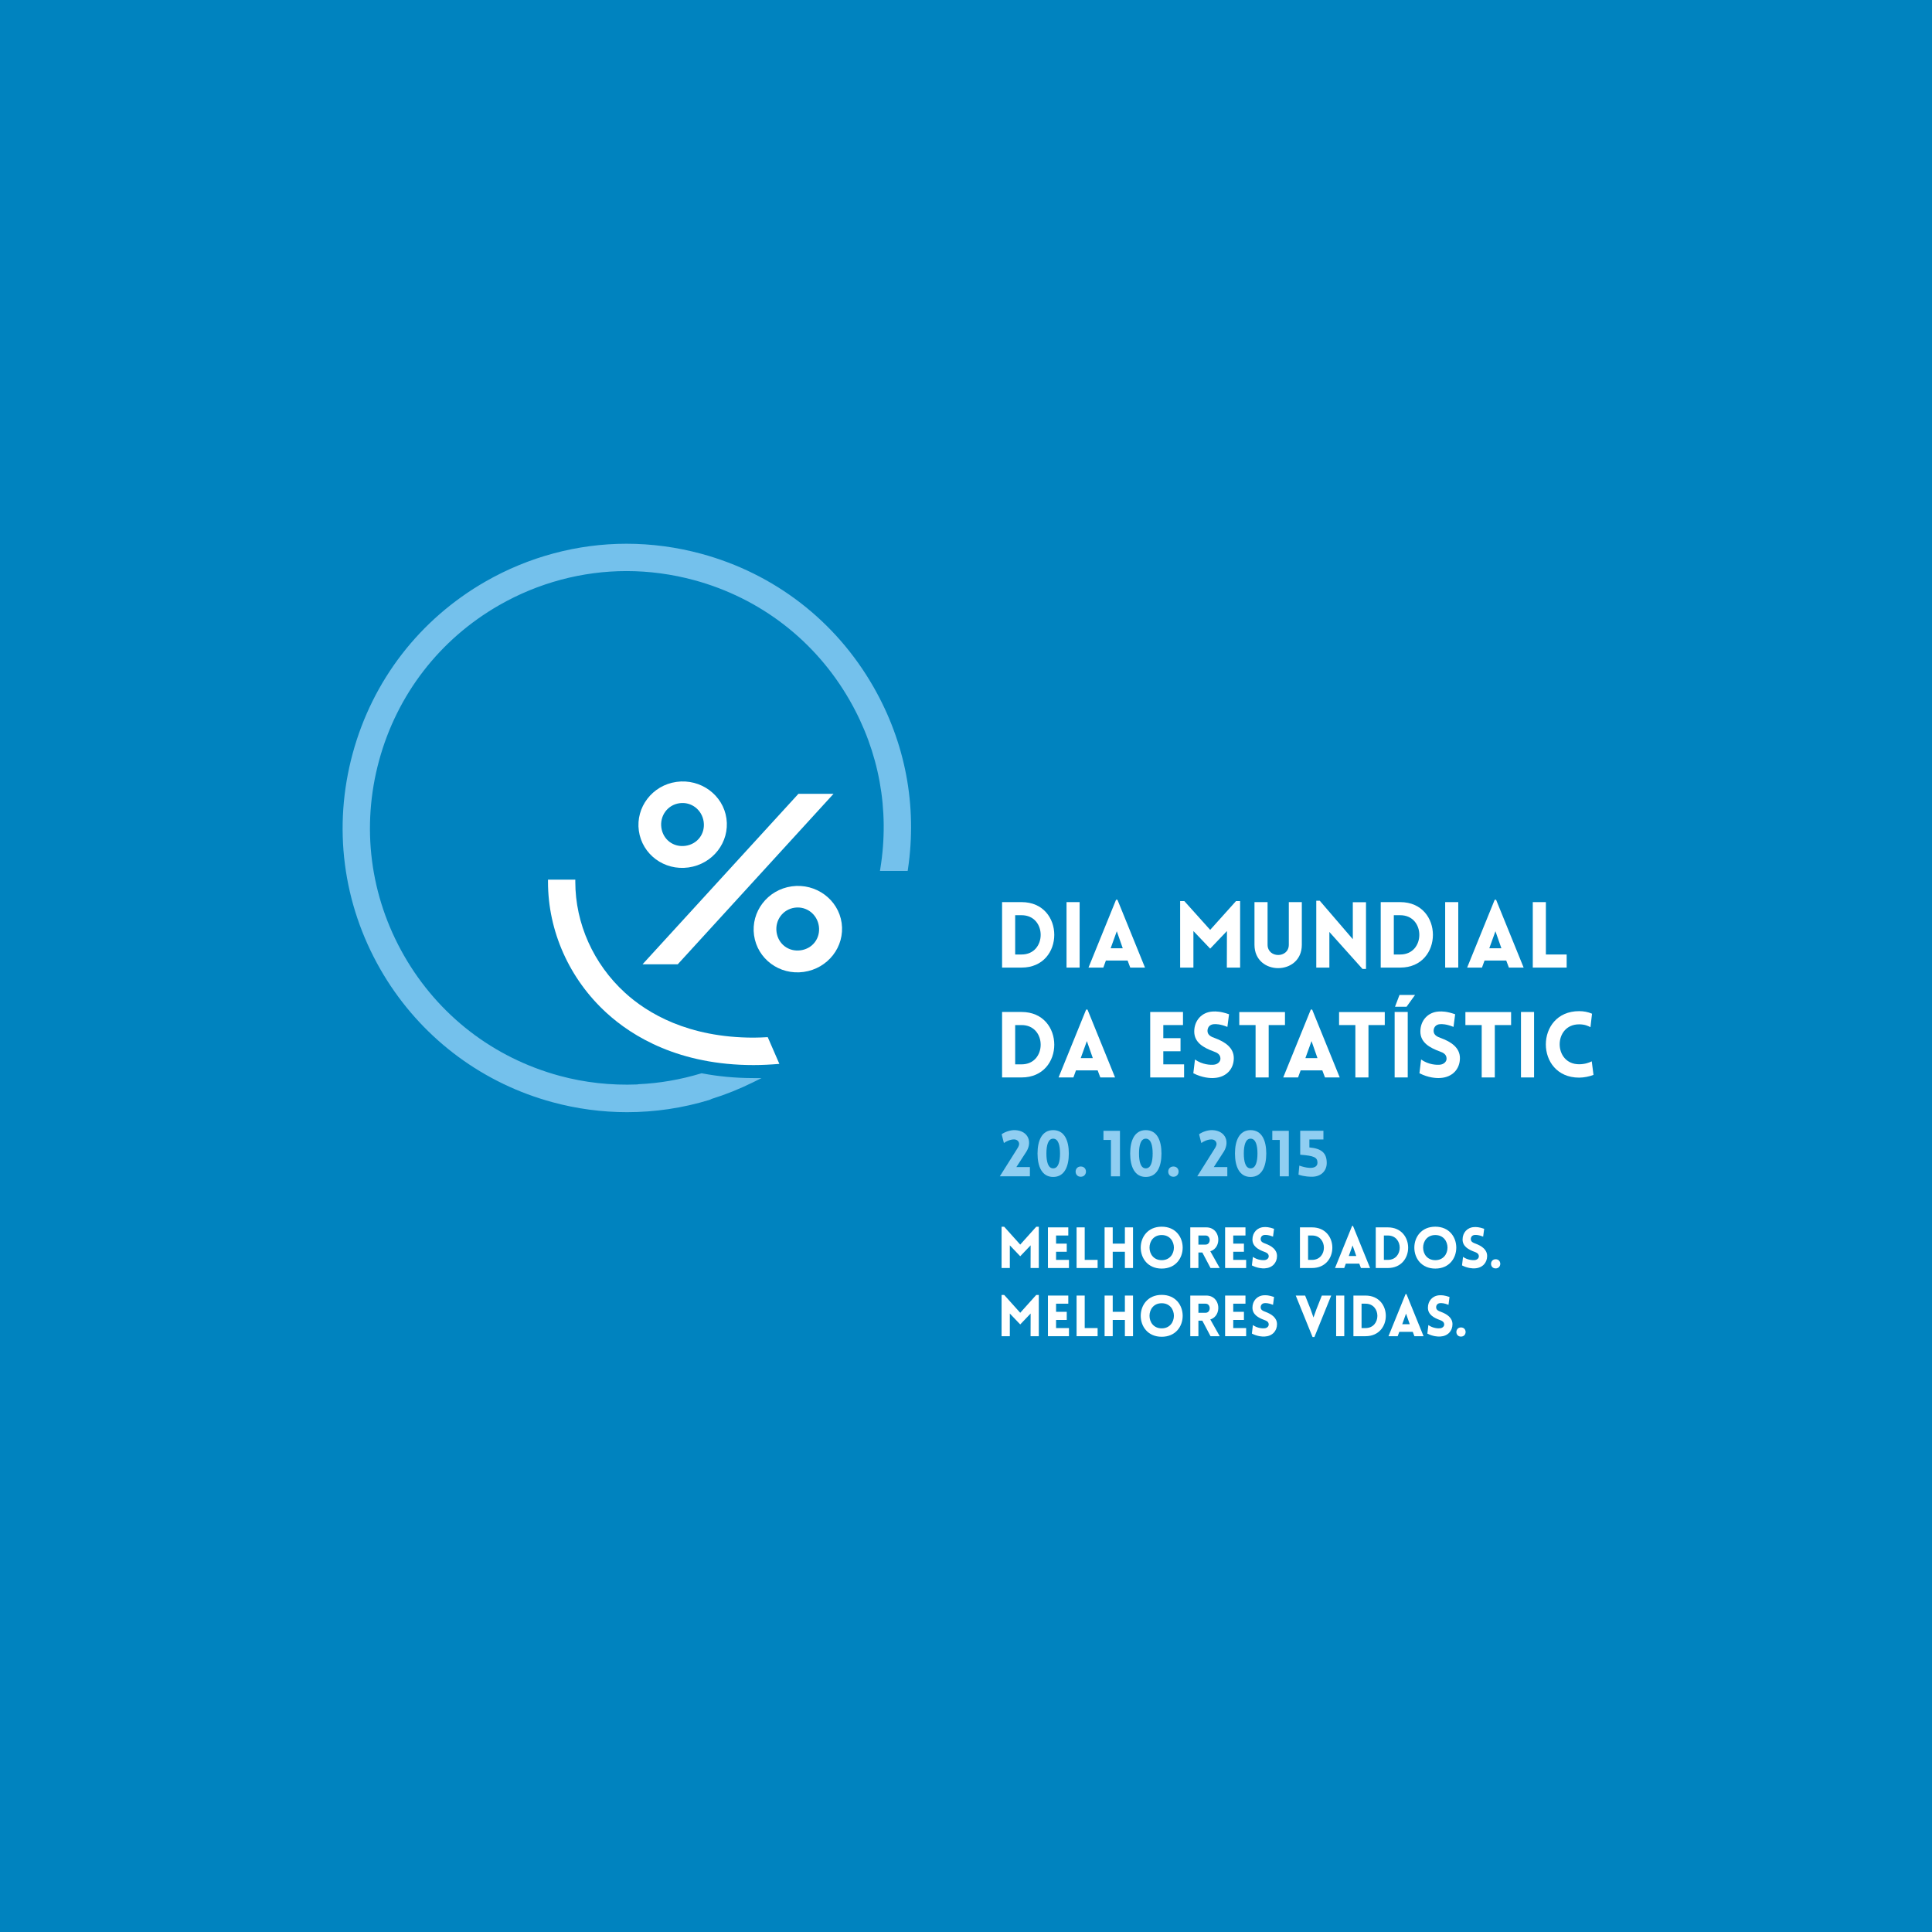
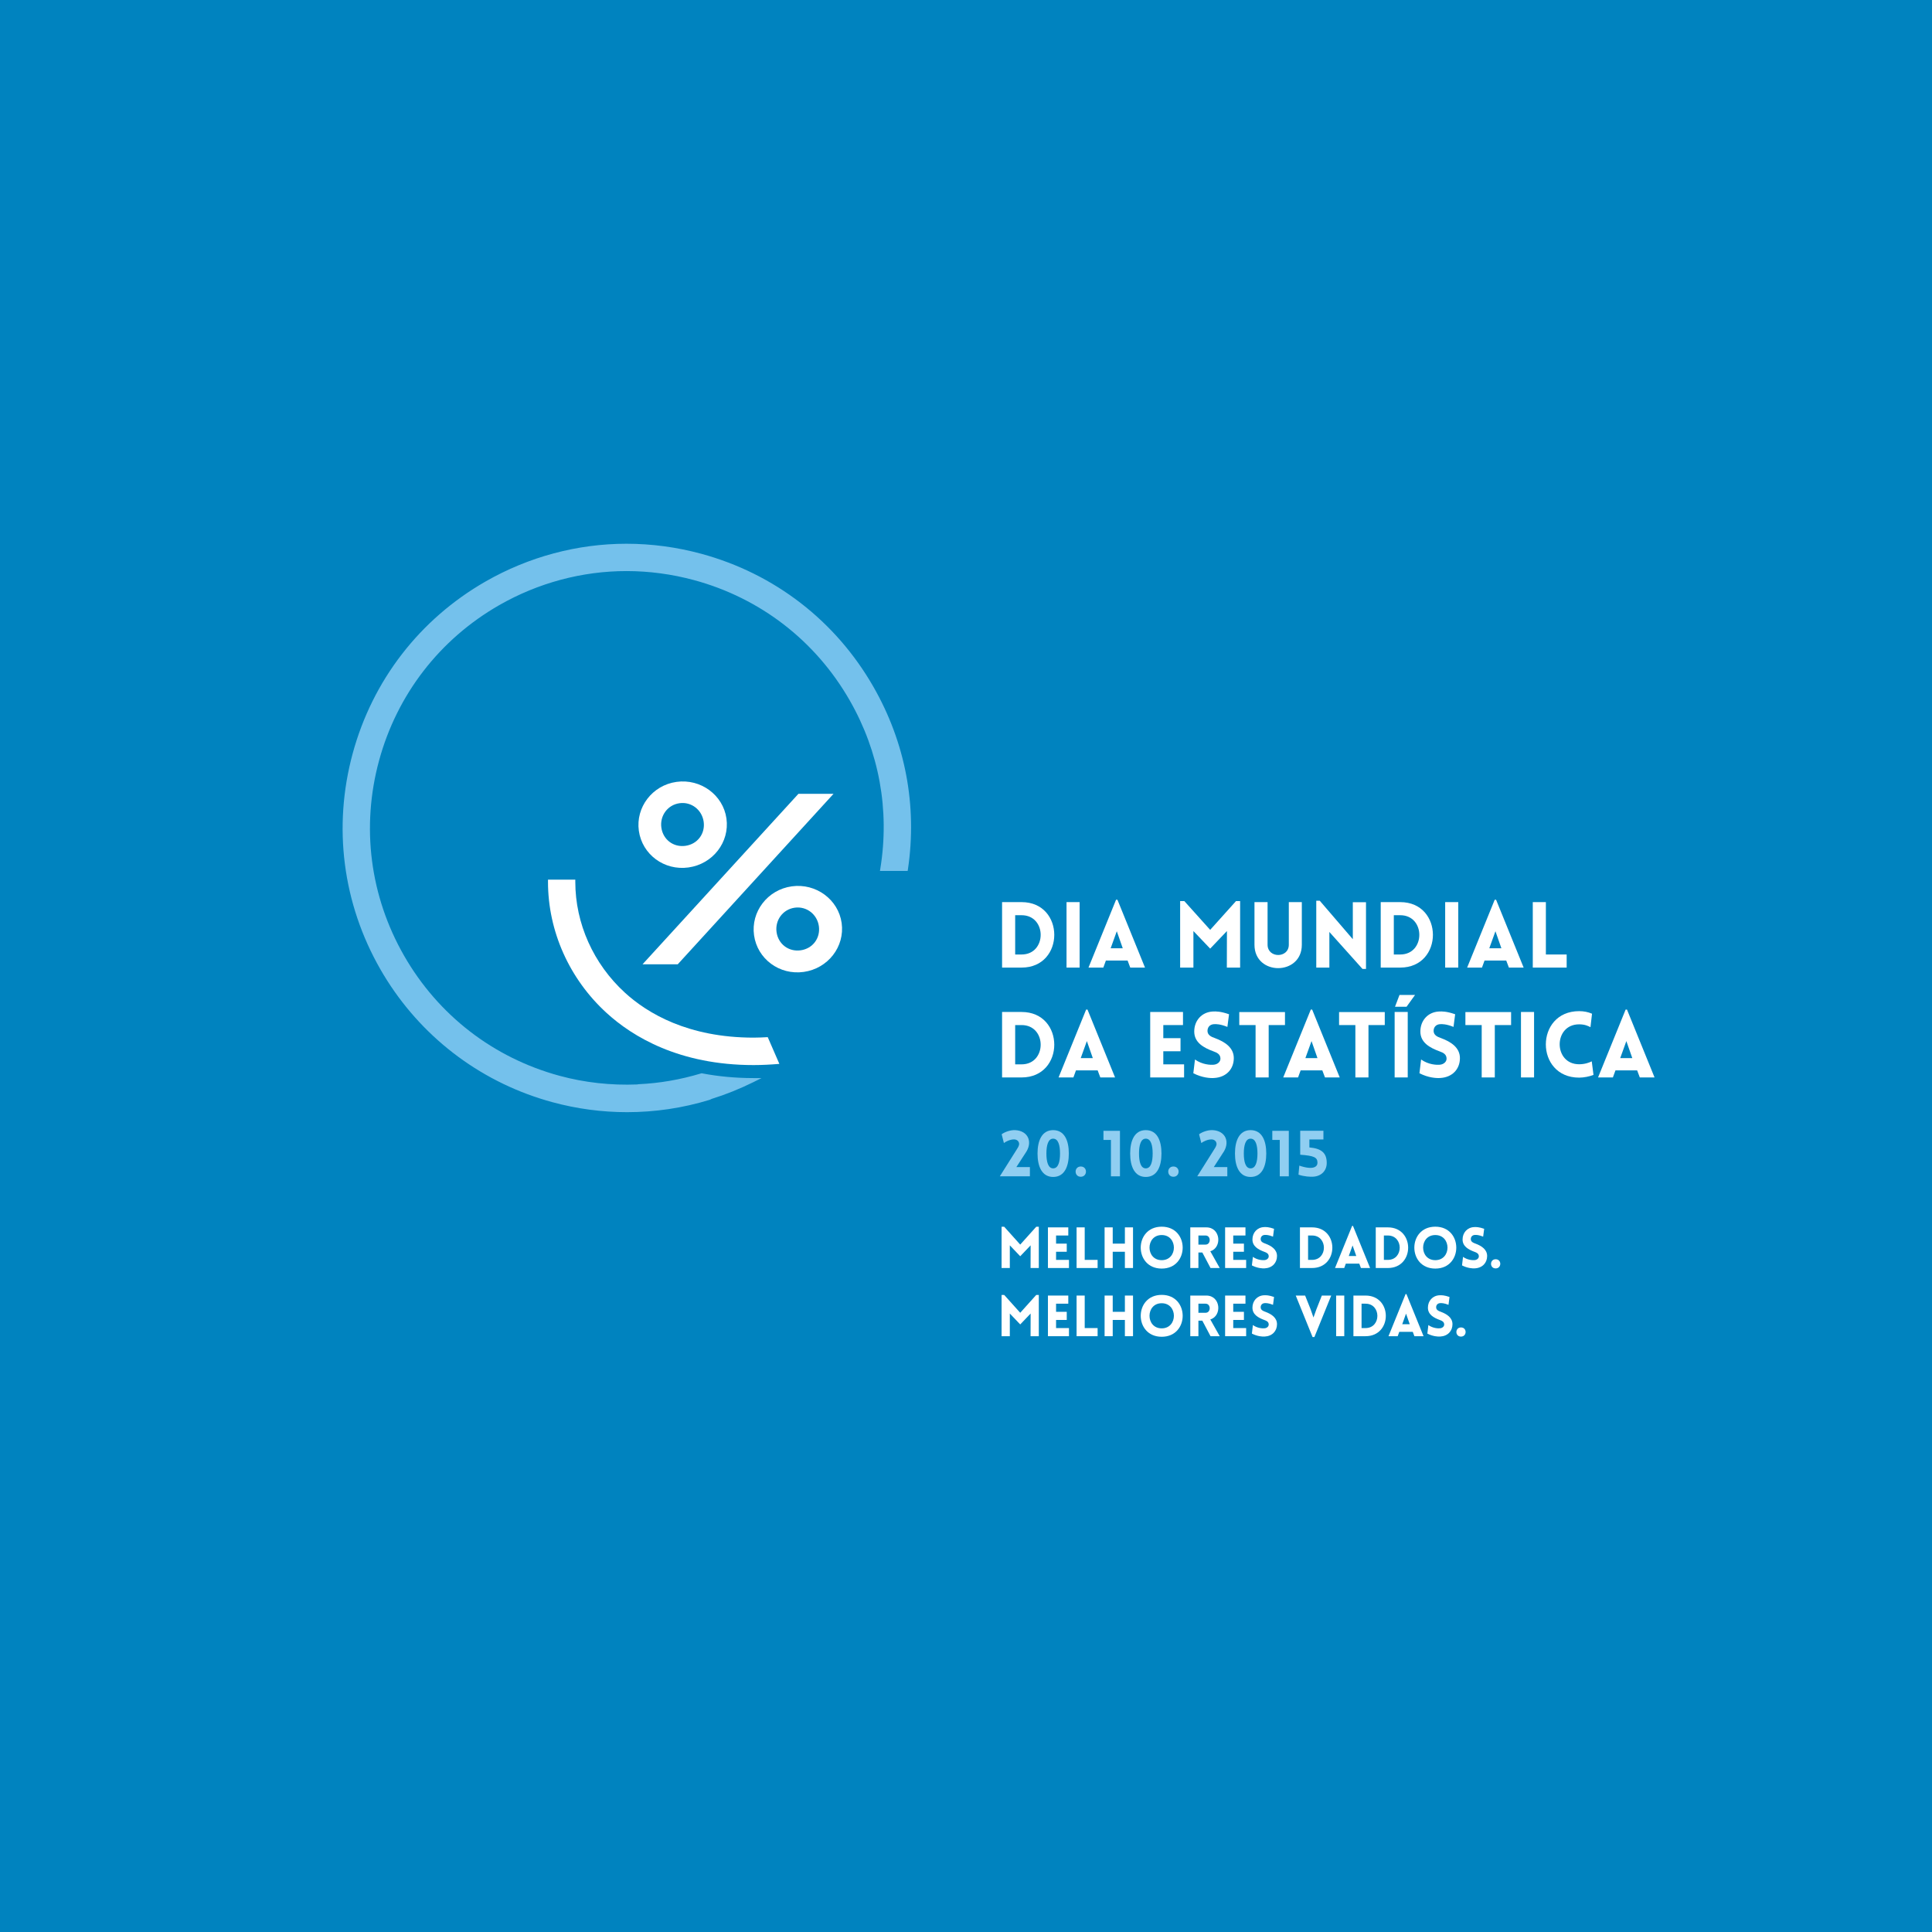
<svg xmlns="http://www.w3.org/2000/svg" version="1.1" id="Layer_1" x="0px" y="0px" width="612px" height="612px" viewBox="0 0 612 612" enable-background="new 0 0 612 612" xml:space="preserve">
  <rect y="0" fill="#0083BF" width="612.001" height="612" />
  <g>
    <g>
      <path fill="#74C1EC" d="M198.633,352.303c-7.963,0-15.911-1.065-23.633-3.159c-1.337-0.362-2.675-0.763-3.996-1.186    c-21.383-6.853-39.318-21.382-50.516-40.92c-11.952-20.857-15.072-45.121-8.78-68.323c6.294-23.203,21.253-42.567,42.107-54.52    c13.652-7.819,29.073-11.953,44.614-11.953c7.964,0,15.934,1.066,23.717,3.177c23.203,6.298,42.559,21.253,54.512,42.11    c10.146,17.694,13.933,37.674,10.955,57.776l-0.091,0.589h-8.779l0.128-0.802c2.992-18.526-0.369-36.946-9.724-53.261    c-10.804-18.858-28.302-32.371-49.268-38.061c-7.034-1.903-14.241-2.871-21.435-2.871c-14.047,0-27.985,3.736-40.324,10.804    c-18.843,10.804-32.359,28.302-38.057,49.272c-5.688,20.978-2.871,42.907,7.934,61.754c10.804,18.851,28.303,32.367,49.276,38.057    c7.933,2.153,16.259,3.067,24.578,2.735l0.415-0.076c6.597-0.295,13.268-1.443,19.818-3.423l0.166-0.045l0.166,0.03    c5.055,0.967,10.403,1.473,15.882,1.496l2.915,0.015l-2.605,1.292c-4.277,2.115-8.712,3.899-13.193,5.296l-0.172,0.09    c-0.204,0.099-0.34,0.167-0.491,0.212C216.282,350.997,207.488,352.303,198.633,352.303z" />
    </g>
    <path fill="#FFFFFF" d="M230.117,259.281c-1.043-7.419-8.129-12.678-15.821-11.605c-7.691,1.077-12.966,8.073-11.93,15.488   c1.051,7.506,8.03,12.694,15.73,11.62C225.788,273.704,231.167,266.791,230.117,259.281z M217.129,267.932   c-3.801,0.533-7.102-1.96-7.631-5.768c-0.521-3.709,1.941-7.2,5.75-7.729c3.809-0.532,7.132,2.146,7.653,5.856   C223.438,264.094,220.938,267.404,217.129,267.932z" />
    <path fill="#FFFFFF" d="M266.609,292.374c-1.043-7.416-8.122-12.678-15.812-11.605c-7.7,1.081-12.974,8.069-11.938,15.489   c1.05,7.51,8.039,12.696,15.73,11.619C262.281,306.801,267.658,299.884,266.609,292.374z M253.629,301.028   c-3.801,0.533-7.109-1.957-7.639-5.765c-0.521-3.713,1.942-7.2,5.75-7.732c3.801-0.529,7.133,2.142,7.654,5.855   C259.923,297.191,257.438,300.492,253.629,301.028z" />
    <g>
      <path fill="#FFFFFF" d="M214.682,305.467h-11.152l49.382-54.005h11.122L214.682,305.467z" />
    </g>
    <path fill="#FFFFFF" d="M243.195,328.538c-1.496,0.079-2.999,0.155-4.451,0.155c-20.821,0-33.666-7.736-40.774-14.227   c-9.997-9.134-15.731-21.933-15.731-35.125v-0.687h-8.65v0.687c0,15.617,6.754,30.75,18.548,41.517   c8.25,7.54,23.037,16.524,46.579,16.524c2.652,0,5.41-0.147,8.167-0.374L243.195,328.538z" />
  </g>
  <g>
    <g>
      <path fill="#90CEF1" d="M322.828,362.388c0-0.809-0.645-1.413-1.49-1.451c-1.277-0.083-2.871,0.748-3.33,1.148l-0.713-2.788    c1.111-0.809,2.871-1.368,4.285-1.308c4.238,0.219,5.652,3.937,3.227,7.307l-2.85,4.396h4.283v2.932h-9.527l5.389-8.56    C322.873,362.978,322.828,362.388,322.828,362.388z" />
      <path fill="#90CEF1" d="M328.658,365.395c0-4.095,1.398-7.404,4.951-7.404c3.588,0,4.963,3.309,4.963,7.404    c0,4.103-1.375,7.427-4.963,7.427C330.057,372.822,328.658,369.498,328.658,365.395z M335.783,365.395    c0-2.584-0.543-4.7-2.174-4.7c-1.596,0-2.139,2.115-2.139,4.7c0,2.607,0.543,4.708,2.139,4.708    C335.24,370.103,335.783,368.002,335.783,365.395z" />
      <path fill="#90CEF1" d="M342.357,372.762c-2.176,0-2.176-3.249,0-3.249C344.578,369.513,344.52,372.762,342.357,372.762z" />
      <path fill="#90CEF1" d="M349.543,358.21h5.227v14.416h-2.861v-11.529h-2.365V358.21z" />
      <path fill="#90CEF1" d="M358.004,365.395c0-4.095,1.391-7.404,4.941-7.404c3.596,0,4.973,3.309,4.973,7.404    c0,4.103-1.377,7.427-4.973,7.427C359.395,372.822,358.004,369.498,358.004,365.395z M365.129,365.395    c0-2.584-0.545-4.7-2.184-4.7c-1.594,0-2.139,2.115-2.139,4.7c0,2.607,0.545,4.708,2.139,4.708    C364.584,370.103,365.129,368.002,365.129,365.395z" />
      <path fill="#90CEF1" d="M371.703,372.762c-2.184,0-2.184-3.249,0-3.249C373.924,369.513,373.863,372.762,371.703,372.762z" />
      <path fill="#90CEF1" d="M385.363,362.388c0-0.809-0.643-1.413-1.49-1.451c-1.275-0.083-2.869,0.748-3.33,1.148l-0.711-2.788    c1.109-0.809,2.871-1.368,4.285-1.308c4.238,0.219,5.65,3.937,3.225,7.307l-2.848,4.396h4.283v2.932h-9.527l5.387-8.56    C385.408,362.978,385.363,362.388,385.363,362.388z" />
      <path fill="#90CEF1" d="M391.203,365.395c0-4.095,1.391-7.404,4.941-7.404c3.596,0,4.971,3.309,4.971,7.404    c0,4.103-1.375,7.427-4.971,7.427C392.594,372.822,391.203,369.498,391.203,365.395z M398.328,365.395    c0-2.584-0.545-4.7-2.184-4.7c-1.594,0-2.139,2.115-2.139,4.7c0,2.607,0.545,4.708,2.139,4.708    C397.783,370.103,398.328,368.002,398.328,365.395z" />
      <path fill="#90CEF1" d="M403.027,358.21h5.229v14.416h-2.865v-11.529h-2.363V358.21z" />
      <path fill="#90CEF1" d="M420.27,368.387c0,2.403-1.641,4.216-4.346,4.359c-0.748,0.039-2.705,0-4.602-0.649l0.264-2.864    c4.482,1.534,5.773,0.303,5.75-0.906c0-1.7-1.064-2.222-5.469-2.546v-7.593h7.352v2.765h-4.443v2.523    C418.41,363.801,420.27,365.055,420.27,368.387z" />
    </g>
-   </g>
-   <g>
-     <path fill="#FFFFFF" d="M323.607,306.503h-6.179v-20.74h6.179C337.415,285.764,337.415,306.503,323.607,306.503z M321.577,289.912   v12.444h2.03c8.063,0,8.063-12.444,0-12.444H321.577z" />
-     <path fill="#FFFFFF" d="M337.845,306.503v-20.74h4.148v20.74H337.845z" />
-     <path fill="#FFFFFF" d="M353.535,285.009h0.435l8.731,21.494h-4.67l-0.842-2.233h-6.874l-0.812,2.233h-4.699L353.535,285.009z    M355.652,300.383l-1.885-5.395l-1.944,5.395H355.652z" />
-     <path fill="#FFFFFF" d="M391.527,285.444h1.306v21.059h-4.206l0.029-11.574l-5.309,5.569l-5.309-5.569v11.574h-4.206v-21.059h1.335   l8.18,9.108L391.527,285.444z" />
-     <path fill="#FFFFFF" d="M397.381,299.281v-13.517h4.148v13.488c0,4.351,6.729,4.351,6.729,0v-13.488h4.119v13.517   C412.378,309.143,397.381,309.143,397.381,299.281z" />
-     <path fill="#FFFFFF" d="M421.104,306.503h-4.148v-21.175h1.103l10.472,12.183v-11.719h4.177v21.146h-1.103l-10.5-11.719V306.503z" />
-     <path fill="#FFFFFF" d="M443.55,306.503h-6.179v-20.74h6.179C457.357,285.764,457.357,306.503,443.55,306.503z M441.52,289.912   v12.444h2.03c8.063,0,8.063-12.444,0-12.444H441.52z" />
-     <path fill="#FFFFFF" d="M457.787,306.503v-20.74h4.148v20.74H457.787z" />
-     <path fill="#FFFFFF" d="M473.478,285.009h0.435l8.731,21.494h-4.67l-0.842-2.233h-6.874l-0.812,2.233h-4.699L473.478,285.009z    M475.595,300.383l-1.885-5.395l-1.944,5.395H475.595z" />
-     <path fill="#FFFFFF" d="M489.688,285.764v16.592h6.584v4.148H485.54v-20.74H489.688z" />
-     <path fill="#FFFFFF" d="M323.607,341.303h-6.179v-20.74h6.179C337.415,320.563,337.415,341.303,323.607,341.303z M321.577,324.711   v12.444h2.03c8.063,0,8.063-12.444,0-12.444H321.577z" />
-     <path fill="#FFFFFF" d="M344.053,319.809h0.435l8.731,21.494h-4.67l-0.842-2.233h-6.874l-0.812,2.233h-4.699L344.053,319.809z    M346.17,335.183l-1.885-5.395l-1.944,5.395H346.17z" />
-     <path fill="#FFFFFF" d="M364.351,341.303v-20.74h10.385v4.148h-6.236v4.148h5.453v4.148h-5.453v4.148h6.584v4.148H364.351z" />
-     <path fill="#FFFFFF" d="M378.532,335.618c2.378,1.683,4.96,1.741,5.917,1.654c1.219-0.087,2.263-0.958,2.146-2.089   c-0.087-1.189-0.986-1.711-2.146-2.117c-3.249-1.189-6.149-2.843-6.149-6.324s2.407-6.149,5.859-6.324   c1.073-0.058,2.495-0.058,5.163,0.871l-0.521,4.003c-2.292-0.928-3.598-0.899-4.235-0.87c-1.479,0.087-2.146,1.16-2.06,2.32   c0.116,1.16,1.131,1.683,2.32,2.088c3.22,1.189,6.005,3.046,6.005,6.353c0,3.452-2.379,6.092-6.266,6.294   c-1.16,0.087-3.742-0.058-6.556-1.508L378.532,335.618z" />
-     <path fill="#FFFFFF" d="M397.73,341.303v-16.592h-5.163v-4.119h14.475v4.119h-5.163v16.592H397.73z" />
-     <path fill="#FFFFFF" d="M415.219,319.809h0.435l8.731,21.494h-4.67l-0.842-2.233h-6.874l-0.812,2.233h-4.699L415.219,319.809z    M417.336,335.183l-1.885-5.395l-1.944,5.395H417.336z" />
-     <path fill="#FFFFFF" d="M429.341,341.303v-16.592h-5.163v-4.119h14.475v4.119h-5.163v16.592H429.341z" />
-     <path fill="#FFFFFF" d="M441.78,341.303v-20.74h4.148v20.74H441.78z M448.249,315.168l-2.697,3.742h-3.655l1.422-3.742H448.249z" />
-     <path fill="#FFFFFF" d="M450.161,335.618c2.378,1.683,4.96,1.741,5.917,1.654c1.219-0.087,2.263-0.958,2.146-2.089   c-0.087-1.189-0.986-1.711-2.146-2.117c-3.249-1.189-6.149-2.843-6.149-6.324s2.407-6.149,5.859-6.324   c1.073-0.058,2.495-0.058,5.163,0.871l-0.521,4.003c-2.292-0.928-3.598-0.899-4.235-0.87c-1.479,0.087-2.146,1.16-2.06,2.32   c0.116,1.16,1.131,1.683,2.32,2.088c3.22,1.189,6.005,3.046,6.005,6.353c0,3.452-2.379,6.092-6.266,6.294   c-1.16,0.087-3.742-0.058-6.556-1.508L450.161,335.618z" />
-     <path fill="#FFFFFF" d="M469.359,341.303v-16.592h-5.163v-4.119h14.475v4.119h-5.163v16.592H469.359z" />
-     <path fill="#FFFFFF" d="M481.8,341.303v-20.74h4.148v20.74H481.8z" />
-     <path fill="#FFFFFF" d="M500.217,324.479c-8.209,0-8.209,12.647,0,12.647c1.799,0,3.22-0.522,4.003-0.928l0.551,4.293   c-1.276,0.522-3.104,0.87-4.554,0.87c-14.068,0-14.039-21.059,0-21.059c1.45,0,2.843,0.261,4.09,0.812l-0.493,4.264   C503.03,324.972,502.016,324.479,500.217,324.479z" />
-     <path fill="#0083BF" d="M514.948,319.809h0.435l8.731,21.494h-4.67l-0.842-2.233h-6.874l-0.812,2.233h-4.699L514.948,319.809z    M517.065,335.183l-1.885-5.395l-1.944,5.395H517.065z" />
  </g>
  <g>
    <path fill="#FFFFFF" d="M328.252,388.596h0.811v13.072h-2.611l0.019-7.184l-3.296,3.457l-3.295-3.457v7.184h-2.61v-13.072h0.828   l5.077,5.654L328.252,388.596z" />
    <path fill="#FFFFFF" d="M331.956,401.668v-12.874h6.446v2.575h-3.871v2.575h3.385v2.575h-3.385v2.575h4.087v2.575H331.956z" />
    <path fill="#FFFFFF" d="M343.604,388.794v10.299h4.087v2.575h-6.662v-12.874H343.604z" />
    <path fill="#FFFFFF" d="M356.33,401.668v-5.149h-3.853v5.149h-2.575v-12.874h2.575v5.15h3.853v-5.15h2.575v12.874H356.33z" />
    <path fill="#FFFFFF" d="M367.994,388.578c8.858,0,8.858,13.27,0,13.27C359.135,401.848,359.135,388.578,367.994,388.578z    M367.994,391.225c-5.15,0-5.15,7.958,0,7.958C373.144,399.183,373.144,391.225,367.994,391.225z" />
    <path fill="#FFFFFF" d="M383.456,401.668l-2.593-4.916h-1.242v4.916h-2.575v-12.874h5.077c4.592,0,5.042,6.464,1.261,7.562   l2.989,5.312H383.456z M379.621,394.25h2.269c1.746,0,1.746-2.881,0-2.881h-2.269V394.25z" />
    <path fill="#FFFFFF" d="M388.08,401.668v-12.874h6.446v2.575h-3.871v2.575h3.385v2.575h-3.385v2.575h4.087v2.575H388.08z" />
    <path fill="#FFFFFF" d="M396.881,398.139c1.477,1.044,3.079,1.081,3.674,1.026c0.756-0.054,1.404-0.594,1.332-1.296   c-0.054-0.738-0.612-1.062-1.332-1.314c-2.017-0.738-3.817-1.765-3.817-3.925s1.494-3.817,3.637-3.925   c0.667-0.036,1.549-0.036,3.205,0.54l-0.324,2.485c-1.422-0.576-2.232-0.558-2.629-0.54c-0.918,0.054-1.332,0.72-1.278,1.44   c0.072,0.72,0.702,1.044,1.44,1.296c1.999,0.738,3.728,1.891,3.728,3.943c0,2.143-1.477,3.781-3.89,3.907   c-0.72,0.054-2.322-0.036-4.068-0.936L396.881,398.139z" />
    <path fill="#FFFFFF" d="M415.62,401.668h-3.835v-12.874h3.835C424.19,388.794,424.19,401.668,415.62,401.668z M414.36,391.369   v7.724h1.26c5.006,0,5.006-7.724,0-7.724H414.36z" />
    <path fill="#FFFFFF" d="M428.312,388.326h0.27l5.42,13.342h-2.899l-0.521-1.386h-4.268l-0.504,1.386h-2.917L428.312,388.326z    M429.626,397.869l-1.171-3.349l-1.206,3.349H429.626z" />
    <path fill="#FFFFFF" d="M439.633,401.668h-3.835v-12.874h3.835C448.203,388.794,448.203,401.668,439.633,401.668z M438.373,391.369   v7.724h1.26c5.006,0,5.006-7.724,0-7.724H438.373z" />
    <path fill="#FFFFFF" d="M454.664,388.578c8.858,0,8.858,13.27,0,13.27C445.805,401.848,445.805,388.578,454.664,388.578z    M454.664,391.225c-5.15,0-5.15,7.958,0,7.958C459.813,399.183,459.813,391.225,454.664,391.225z" />
    <path fill="#FFFFFF" d="M463.444,398.139c1.477,1.044,3.079,1.081,3.674,1.026c0.756-0.054,1.404-0.594,1.332-1.296   c-0.054-0.738-0.612-1.062-1.332-1.314c-2.017-0.738-3.817-1.765-3.817-3.925s1.494-3.817,3.637-3.925   c0.666-0.036,1.549-0.036,3.205,0.54l-0.324,2.485c-1.422-0.576-2.232-0.558-2.629-0.54c-0.918,0.054-1.332,0.72-1.278,1.44   c0.072,0.72,0.702,1.044,1.44,1.296c1.999,0.738,3.728,1.891,3.728,3.943c0,2.143-1.477,3.781-3.89,3.907   c-0.72,0.054-2.322-0.036-4.068-0.936L463.444,398.139z" />
    <path fill="#FFFFFF" d="M473.777,401.794c-1.944,0-1.944-2.899,0-2.899C475.758,398.895,475.704,401.794,473.777,401.794z" />
    <path fill="#FFFFFF" d="M328.252,410.196h0.811v13.072h-2.611l0.019-7.184l-3.296,3.457l-3.295-3.457v7.184h-2.61v-13.072h0.828   l5.077,5.653L328.252,410.196z" />
    <path fill="#FFFFFF" d="M331.956,423.268v-12.874h6.446v2.575h-3.871v2.575h3.385v2.575h-3.385v2.575h4.087v2.575H331.956z" />
    <path fill="#FFFFFF" d="M343.604,410.394v10.299h4.087v2.575h-6.662v-12.874H343.604z" />
    <path fill="#FFFFFF" d="M356.33,423.268v-5.149h-3.853v5.149h-2.575v-12.874h2.575v5.15h3.853v-5.15h2.575v12.874H356.33z" />
    <path fill="#FFFFFF" d="M367.994,410.178c8.858,0,8.858,13.27,0,13.27C359.135,423.448,359.135,410.178,367.994,410.178z    M367.994,412.825c-5.15,0-5.15,7.958,0,7.958C373.144,420.783,373.144,412.825,367.994,412.825z" />
    <path fill="#FFFFFF" d="M383.456,423.268l-2.593-4.916h-1.242v4.916h-2.575v-12.874h5.077c4.592,0,5.042,6.464,1.261,7.562   l2.989,5.312H383.456z M379.621,415.85h2.269c1.746,0,1.746-2.881,0-2.881h-2.269V415.85z" />
    <path fill="#FFFFFF" d="M388.08,423.268v-12.874h6.446v2.575h-3.871v2.575h3.385v2.575h-3.385v2.575h4.087v2.575H388.08z" />
    <path fill="#FFFFFF" d="M396.881,419.739c1.477,1.044,3.079,1.08,3.674,1.026c0.756-0.054,1.404-0.594,1.332-1.296   c-0.054-0.738-0.612-1.062-1.332-1.314c-2.017-0.738-3.817-1.764-3.817-3.925s1.494-3.817,3.637-3.925   c0.667-0.036,1.549-0.036,3.205,0.54l-0.324,2.485c-1.422-0.576-2.232-0.558-2.629-0.54c-0.918,0.054-1.332,0.72-1.278,1.44   c0.072,0.72,0.702,1.044,1.44,1.296c1.999,0.738,3.728,1.891,3.728,3.943c0,2.143-1.477,3.781-3.89,3.907   c-0.72,0.054-2.322-0.036-4.068-0.936L396.881,419.739z" />
    <path fill="#FFFFFF" d="M415.782,423.538l-5.329-13.144h2.971l1.71,4.286l0.937,2.665l0.918-2.575l1.729-4.375h2.972l-5.33,13.144   H415.782z" />
    <path fill="#FFFFFF" d="M423.251,423.268v-12.874h2.575v12.874H423.251z" />
    <path fill="#FFFFFF" d="M432.559,423.268h-3.835v-12.874h3.835C441.129,410.394,441.129,423.268,432.559,423.268z M431.299,412.969   v7.725h1.26c5.006,0,5.006-7.725,0-7.725H431.299z" />
    <path fill="#FFFFFF" d="M445.249,409.926h0.27l5.42,13.342h-2.899l-0.521-1.386h-4.268l-0.504,1.386h-2.917L445.249,409.926z    M446.563,419.469l-1.171-3.349l-1.206,3.349H446.563z" />
    <path fill="#FFFFFF" d="M452.465,419.739c1.477,1.044,3.079,1.08,3.674,1.026c0.756-0.054,1.404-0.594,1.332-1.296   c-0.054-0.738-0.612-1.062-1.332-1.314c-2.017-0.738-3.817-1.764-3.817-3.925s1.494-3.817,3.637-3.925   c0.667-0.036,1.549-0.036,3.205,0.54l-0.324,2.485c-1.422-0.576-2.232-0.558-2.629-0.54c-0.918,0.054-1.332,0.72-1.278,1.44   c0.072,0.72,0.702,1.044,1.44,1.296c1.999,0.738,3.728,1.891,3.728,3.943c0,2.143-1.477,3.781-3.89,3.907   c-0.72,0.054-2.322-0.036-4.068-0.936L452.465,419.739z" />
    <path fill="#FFFFFF" d="M462.797,423.394c-1.944,0-1.944-2.899,0-2.899C464.777,420.495,464.724,423.394,462.797,423.394z" />
  </g>
+   <g>
+     <path fill="#FFFFFF" d="M323.607,306.503h-6.179v-20.74h6.179C337.415,285.764,337.415,306.503,323.607,306.503z M321.577,289.912   v12.444h2.03c8.063,0,8.063-12.444,0-12.444H321.577z" />
+     <path fill="#FFFFFF" d="M337.845,306.503v-20.74h4.148v20.74H337.845z" />
+     <path fill="#FFFFFF" d="M353.535,285.009h0.435l8.731,21.494h-4.67l-0.842-2.233h-6.874l-0.812,2.233h-4.699L353.535,285.009z    M355.652,300.383l-1.885-5.395l-1.944,5.395H355.652z" />
+     <path fill="#FFFFFF" d="M391.527,285.444h1.306v21.059h-4.206l0.029-11.574l-5.309,5.569l-5.309-5.569v11.574h-4.206v-21.059h1.335   l8.18,9.108L391.527,285.444z" />
+     <path fill="#FFFFFF" d="M397.381,299.281v-13.517h4.148v13.488c0,4.351,6.729,4.351,6.729,0v-13.488h4.119v13.517   C412.378,309.143,397.381,309.143,397.381,299.281z" />
+     <path fill="#FFFFFF" d="M421.104,306.503h-4.148v-21.175h1.103l10.472,12.183v-11.719h4.177v21.146h-1.103l-10.5-11.719V306.503z" />
+     <path fill="#FFFFFF" d="M443.55,306.503h-6.179v-20.74h6.179C457.357,285.764,457.357,306.503,443.55,306.503z M441.52,289.912   v12.444h2.03c8.063,0,8.063-12.444,0-12.444H441.52z" />
+     <path fill="#FFFFFF" d="M457.787,306.503v-20.74h4.148v20.74H457.787z" />
+     <path fill="#FFFFFF" d="M473.478,285.009h0.435l8.731,21.494h-4.67l-0.842-2.233h-6.874l-0.812,2.233h-4.699L473.478,285.009z    M475.595,300.383l-1.885-5.395l-1.944,5.395H475.595z" />
+     <path fill="#FFFFFF" d="M489.688,285.764v16.592h6.584v4.148H485.54v-20.74H489.688z" />
+     <path fill="#FFFFFF" d="M323.607,341.303h-6.179v-20.74h6.179C337.415,320.563,337.415,341.303,323.607,341.303z M321.577,324.711   v12.444h2.03c8.063,0,8.063-12.444,0-12.444H321.577z" />
+     <path fill="#FFFFFF" d="M344.053,319.809h0.435l8.731,21.494h-4.67l-0.842-2.233h-6.874l-0.812,2.233h-4.699L344.053,319.809z    M346.17,335.183l-1.885-5.395l-1.944,5.395H346.17z" />
+     <path fill="#FFFFFF" d="M364.351,341.303v-20.74h10.385v4.148h-6.236v4.148h5.453v4.148h-5.453v4.148h6.584v4.148H364.351z" />
+     <path fill="#FFFFFF" d="M378.532,335.618c2.378,1.683,4.96,1.741,5.917,1.654c1.219-0.087,2.263-0.958,2.146-2.089   c-0.087-1.189-0.986-1.711-2.146-2.117c-3.249-1.189-6.149-2.843-6.149-6.324s2.407-6.149,5.859-6.324   c1.073-0.058,2.495-0.058,5.163,0.871l-0.521,4.003c-2.292-0.928-3.598-0.899-4.235-0.87c-1.479,0.087-2.146,1.16-2.06,2.32   c0.116,1.16,1.131,1.683,2.32,2.088c3.22,1.189,6.005,3.046,6.005,6.353c0,3.452-2.379,6.092-6.266,6.294   c-1.16,0.087-3.742-0.058-6.556-1.508L378.532,335.618z" />
+     <path fill="#FFFFFF" d="M397.73,341.303v-16.592h-5.163v-4.119h14.475v4.119h-5.163v16.592H397.73z" />
+     <path fill="#FFFFFF" d="M415.219,319.809h0.435l8.731,21.494h-4.67l-0.842-2.233h-6.874l-0.812,2.233h-4.699L415.219,319.809z    M417.336,335.183l-1.885-5.395l-1.944,5.395H417.336z" />
+     <path fill="#FFFFFF" d="M429.341,341.303v-16.592h-5.163v-4.119h14.475v4.119h-5.163v16.592H429.341z" />
+     <path fill="#FFFFFF" d="M441.78,341.303v-20.74h4.148v20.74H441.78z M448.249,315.168l-2.697,3.742h-3.655l1.422-3.742H448.249z" />
+     <path fill="#FFFFFF" d="M450.161,335.618c2.378,1.683,4.96,1.741,5.917,1.654c1.219-0.087,2.263-0.958,2.146-2.089   c-0.087-1.189-0.986-1.711-2.146-2.117c-3.249-1.189-6.149-2.843-6.149-6.324s2.407-6.149,5.859-6.324   c1.073-0.058,2.495-0.058,5.163,0.871l-0.521,4.003c-2.292-0.928-3.598-0.899-4.235-0.87c-1.479,0.087-2.146,1.16-2.06,2.32   c0.116,1.16,1.131,1.683,2.32,2.088c3.22,1.189,6.005,3.046,6.005,6.353c0,3.452-2.379,6.092-6.266,6.294   c-1.16,0.087-3.742-0.058-6.556-1.508L450.161,335.618z" />
+     <path fill="#FFFFFF" d="M469.359,341.303v-16.592h-5.163v-4.119h14.475v4.119h-5.163v16.592H469.359z" />
+     <path fill="#FFFFFF" d="M481.8,341.303v-20.74h4.148v20.74H481.8z" />
+     <path fill="#FFFFFF" d="M500.217,324.479c-8.209,0-8.209,12.647,0,12.647c1.799,0,3.22-0.522,4.003-0.928l0.551,4.293   c-1.276,0.522-3.104,0.87-4.554,0.87c-14.068,0-14.039-21.059,0-21.059c1.45,0,2.843,0.261,4.09,0.812l-0.493,4.264   C503.03,324.972,502.016,324.479,500.217,324.479z" />
+     <path fill="#FFFFFF" d="M514.948,319.809h0.435l8.731,21.494h-4.67l-0.842-2.233h-6.874l-0.812,2.233h-4.699L514.948,319.809z    M517.065,335.183l-1.885-5.395l-1.944,5.395H517.065z" />
+   </g>
</svg>
